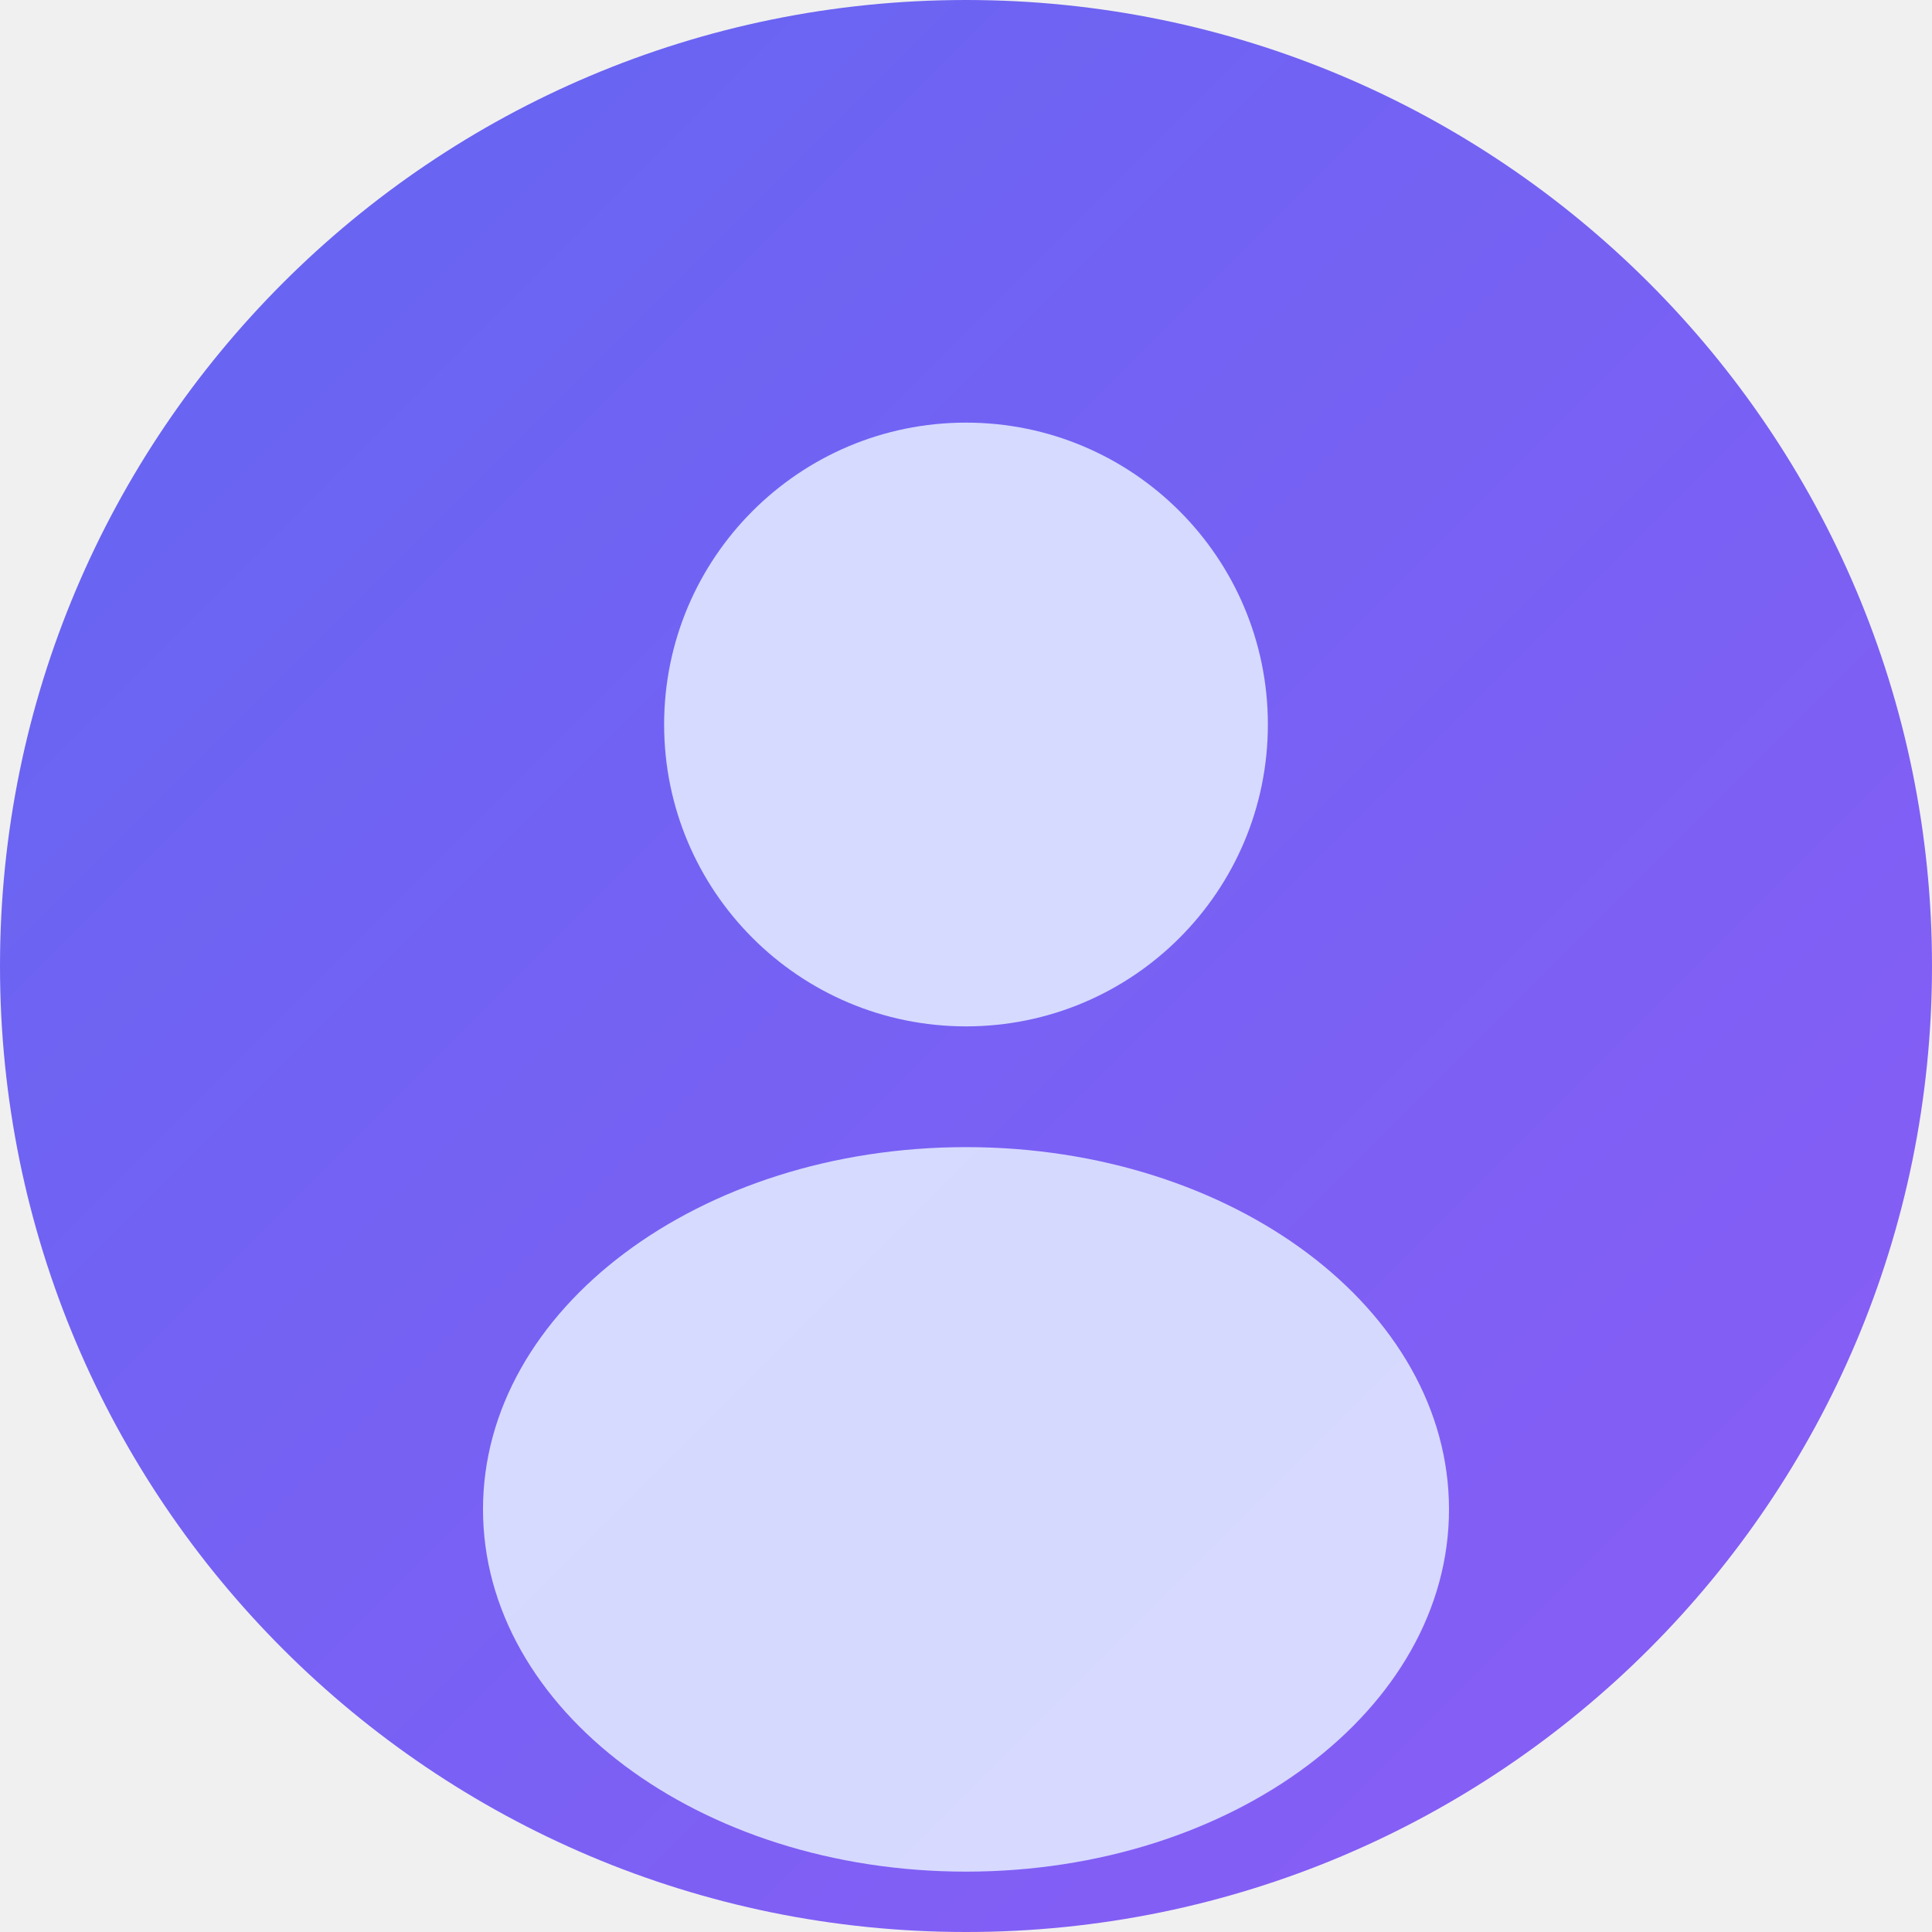
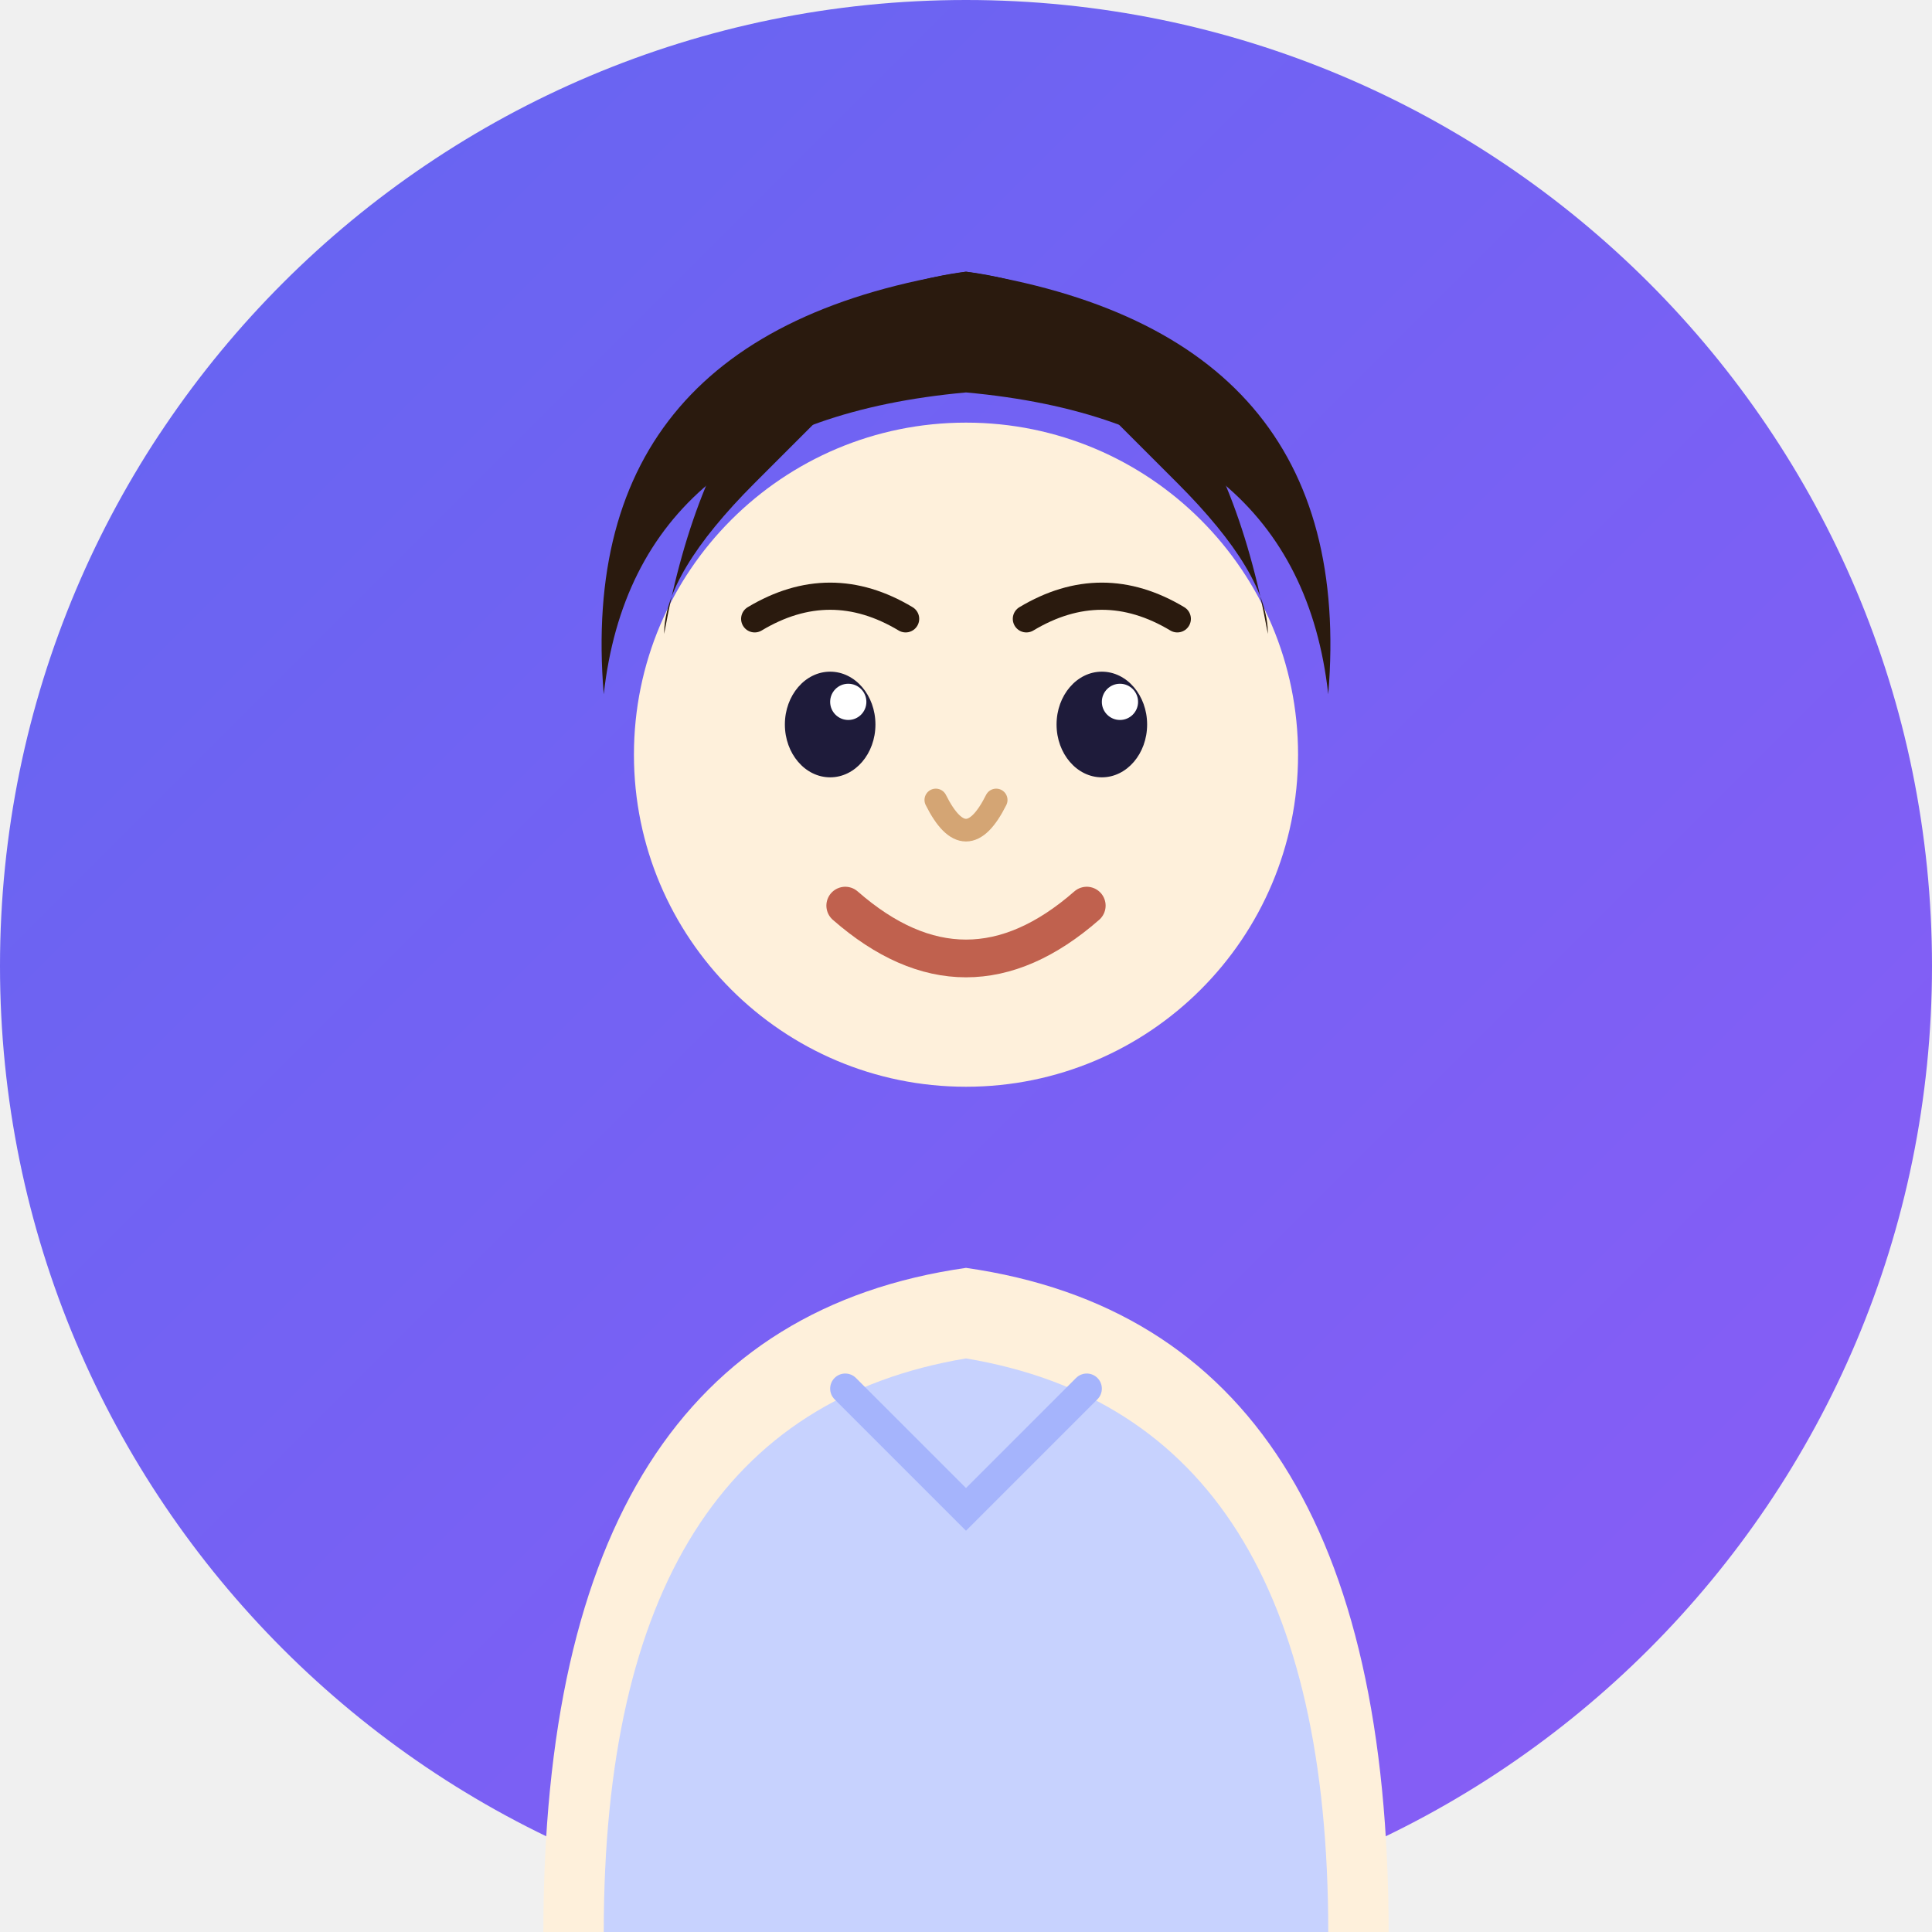
<svg xmlns="http://www.w3.org/2000/svg" viewBox="0 0 128 128" width="128" height="128">
  <defs>
    <linearGradient id="bg" x1="0%" y1="0%" x2="100%" y2="100%">
      <stop offset="0%" style="stop-color:#6366f1" />
      <stop offset="100%" style="stop-color:#8b5cf6" />
    </linearGradient>
  </defs>
  <circle cx="64" cy="64" r="64" fill="url(#bg)" />
-   <circle cx="64" cy="48" r="20" fill="#e0e7ff" opacity="0.9" />
-   <ellipse cx="64" cy="100" rx="32" ry="24" fill="#e0e7ff" opacity="0.9" />
+   <circle cx="64" cy="50" r="22" fill="#fef0db" />
+   <path d="M40 46 Q38 22 64 18 Q90 22 88 46 Q86 28 64 26 Q42 28 40 46Z" fill="#2a1a0e" />
+   <path d="M44 42 Q48 20 64 18 Q58 24 50 32 Q44 38 44 42Z" fill="#2a1a0e" />
+   <path d="M84 42 Q80 20 64 18 Q70 24 78 32 Q84 38 84 42Z" fill="#2a1a0e" />
+   <path d="M50 41 Q55 38 60 41" stroke="#2a1a0e" stroke-width="1.8" fill="none" stroke-linecap="round" />
+   <path d="M68 41 Q73 38 78 41" stroke="#2a1a0e" stroke-width="1.8" fill="none" stroke-linecap="round" />
+   <ellipse cx="55" cy="48" rx="3" ry="3.5" fill="#1e1b3a" />
+   <ellipse cx="73" cy="48" rx="3" ry="3.5" fill="#1e1b3a" />
+   <circle cx="56.2" cy="46.5" r="1.2" fill="white" />
+   <circle cx="74.2" cy="46.5" r="1.2" fill="white" />
+   <path d="M62 53 Q64 57 66 53" stroke="#d4a574" stroke-width="1.5" fill="none" stroke-linecap="round" />
+   <path d="M56 60 Q64 67 72 60" stroke="#c0614e" stroke-width="2.5" fill="none" stroke-linecap="round" />
+   <path d="M36 128 Q36 88 64 84 Q92 88 92 128Z" fill="#fef0db" />
+   <path d="M40 128 Q40 94 64 90 Q88 94 88 128Z" fill="#c7d2fe" />
+   <path d="M56 92 L64 100 L72 92" stroke="#a5b4fc" stroke-width="2" fill="none" stroke-linecap="round" />
</svg>
